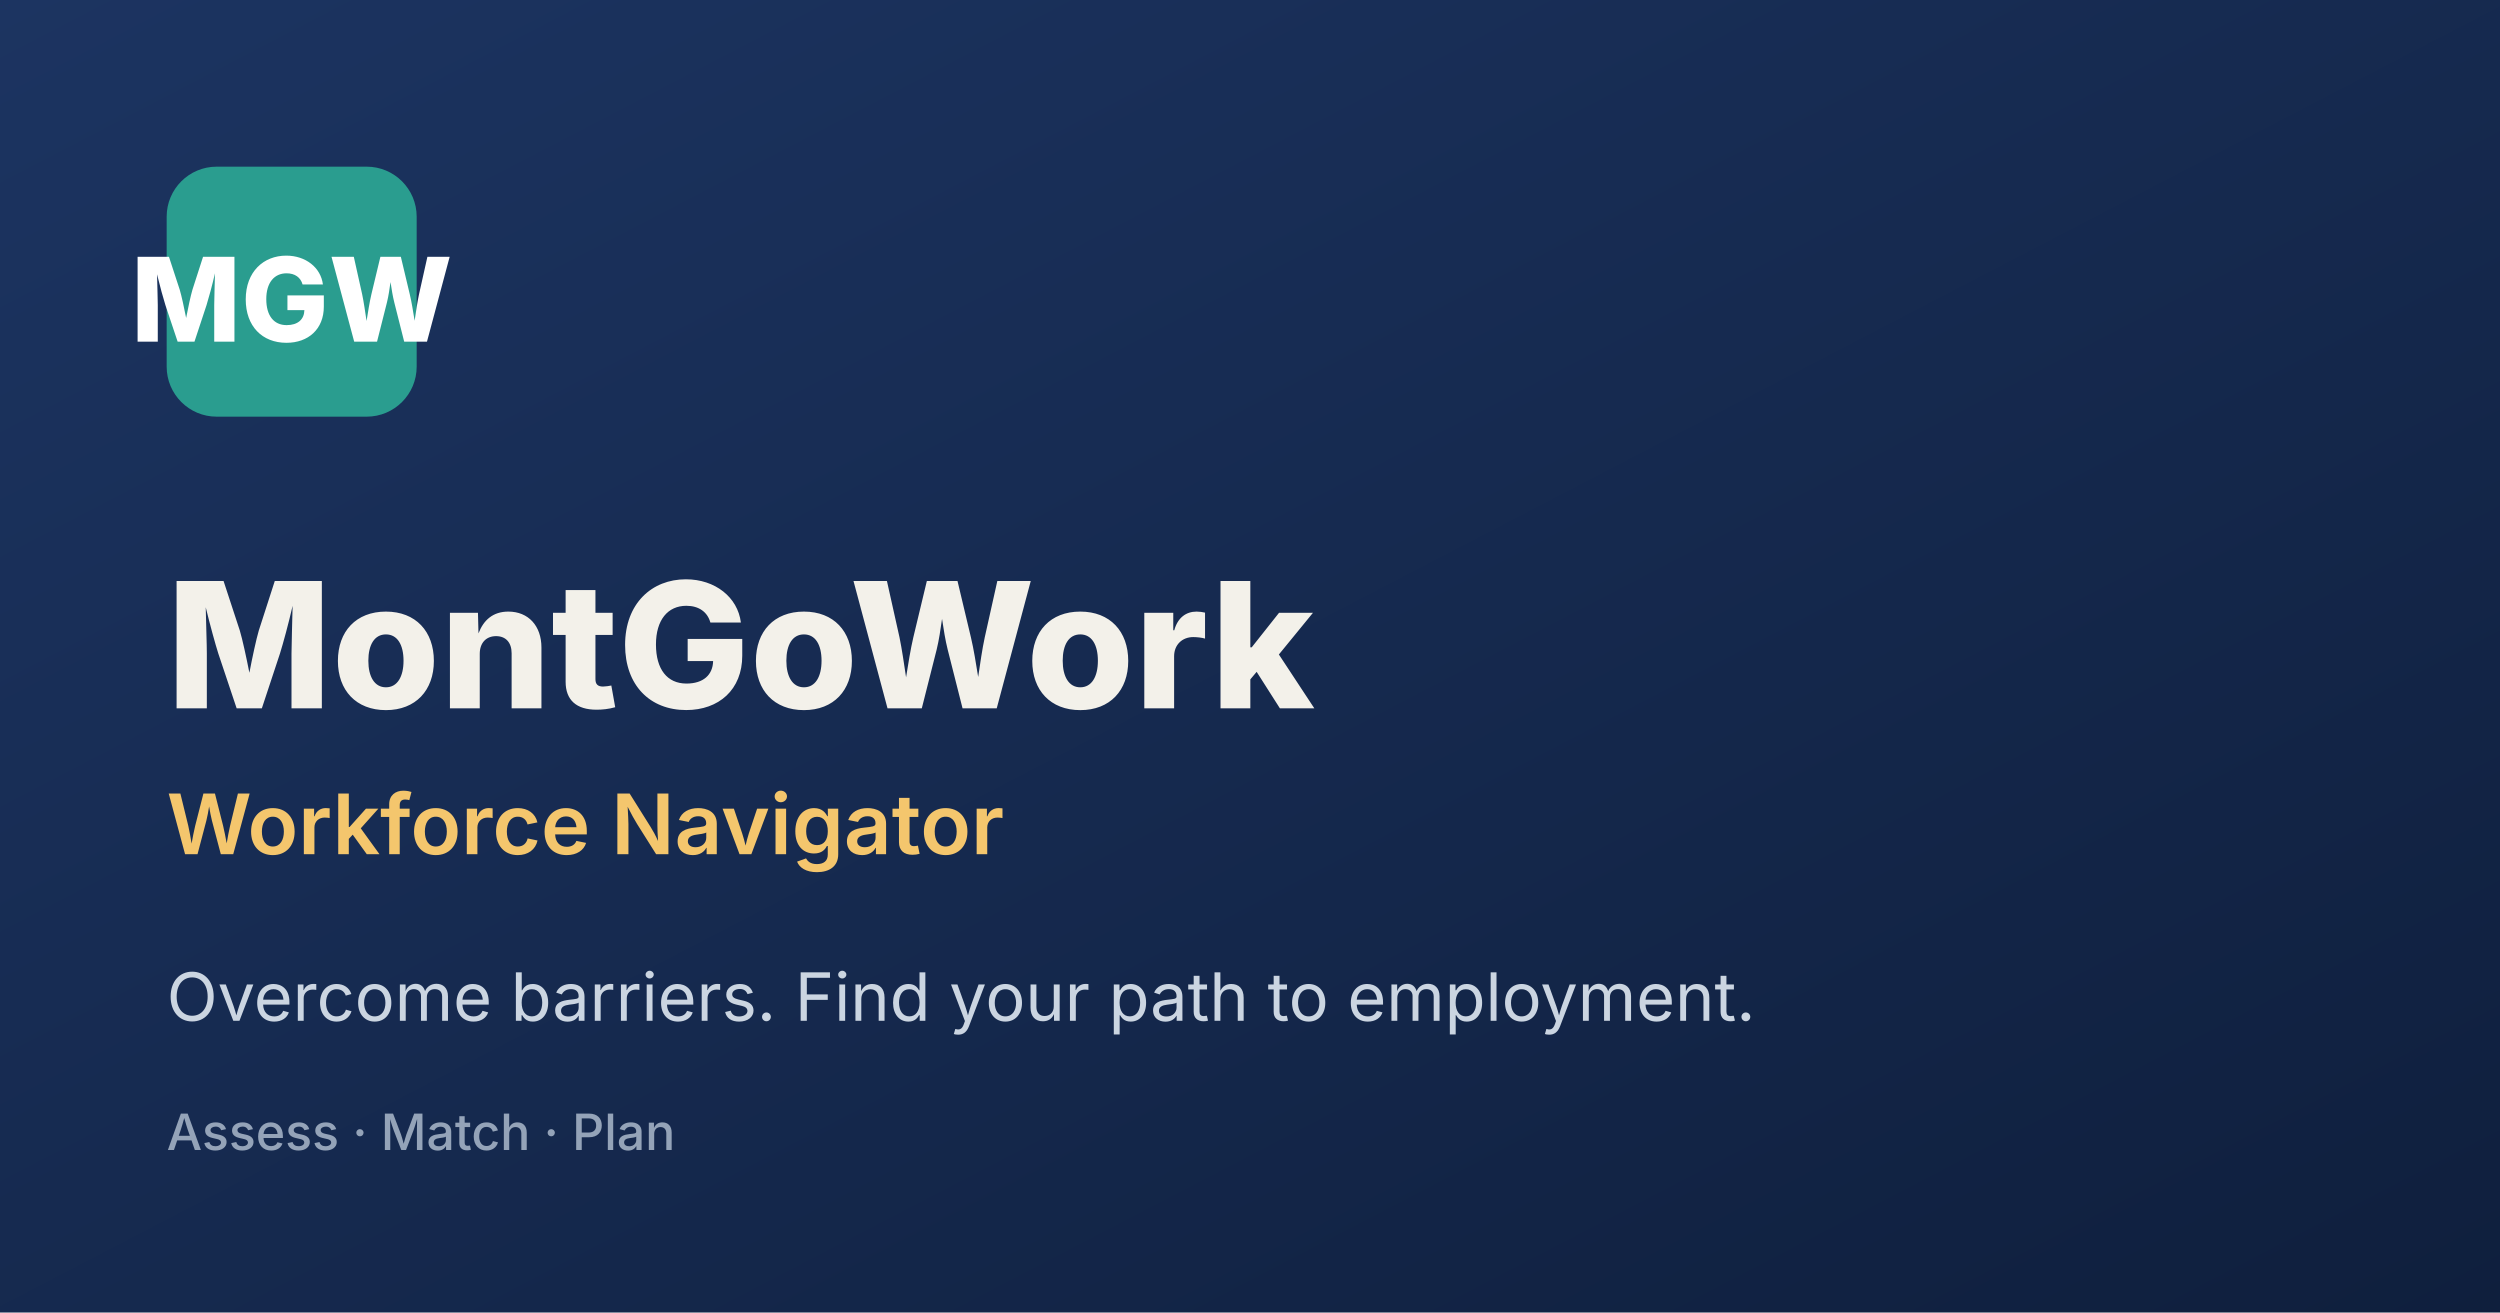
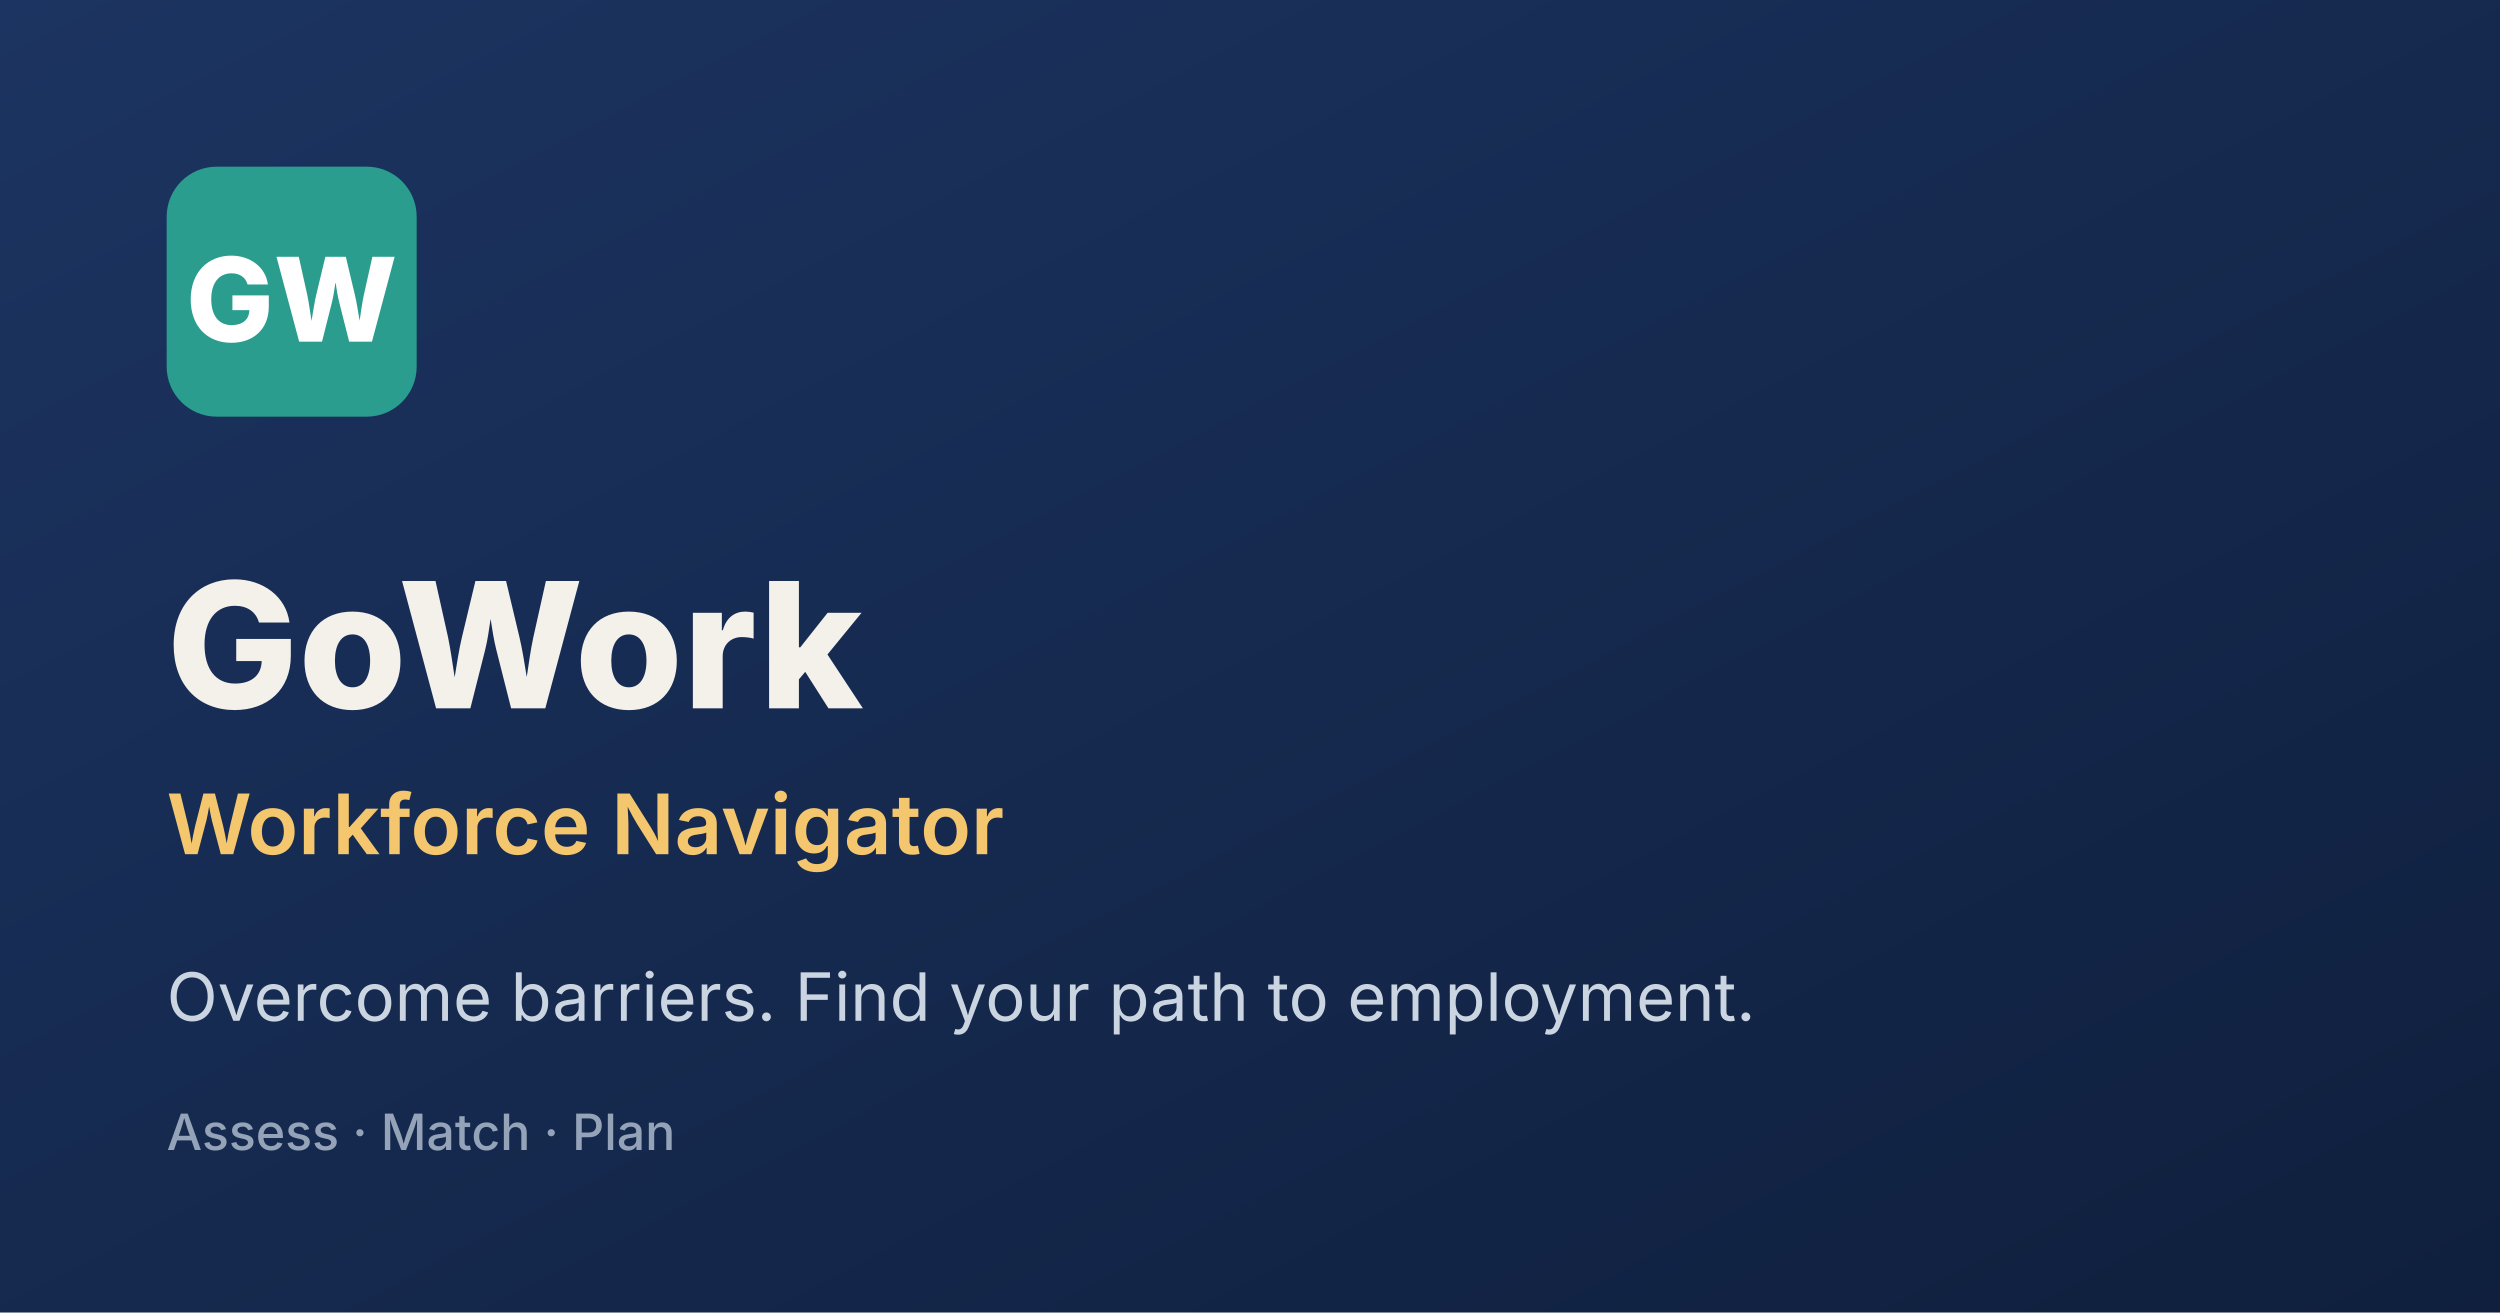
- <svg xmlns="http://www.w3.org/2000/svg" viewBox="0 0 1200 630" role="img" aria-label="MontGoWork — Workforce Navigator">
+ <svg xmlns="http://www.w3.org/2000/svg" viewBox="0 0 1200 630" role="img" aria-label="GoWork — Workforce Navigator">
  <defs>
    <linearGradient id="bg" x1="0" y1="0" x2="1" y2="1">
      <stop offset="0%" stop-color="#1c3461" />
      <stop offset="100%" stop-color="#0f1f3d" />
    </linearGradient>
  </defs>
  <rect width="1200" height="630" fill="url(#bg)" />
  <g transform="translate(80,80)">
    <rect width="120" height="120" rx="24" fill="#2a9d8f" />
-     <text x="60" y="84" text-anchor="middle" font-family="system-ui, -apple-system, Segoe UI, Inter, sans-serif" font-weight="800" font-size="56" fill="#ffffff">MGW</text>
+     <text x="60" y="84" text-anchor="middle" font-family="system-ui, -apple-system, Segoe UI, Inter, sans-serif" font-weight="800" font-size="56" fill="#ffffff">GW</text>
  </g>
  <g font-family="system-ui, -apple-system, Segoe UI, Inter, sans-serif" fill="#f3f1ea">
-     <text x="80" y="340" font-size="84" font-weight="800">MontGoWork</text>
+     <text x="80" y="340" font-size="84" font-weight="800">GoWork</text>
    <text x="80" y="410" font-size="40" font-weight="600" fill="#f4c66d">Workforce Navigator</text>
    <text x="80" y="490" font-size="32" font-weight="400" fill="#cbd5e1">Overcome barriers. Find your path to employment.</text>
    <text x="80" y="552" font-size="24" font-weight="500" fill="#94a3b8">Assess · Match · Plan</text>
  </g>
</svg>
